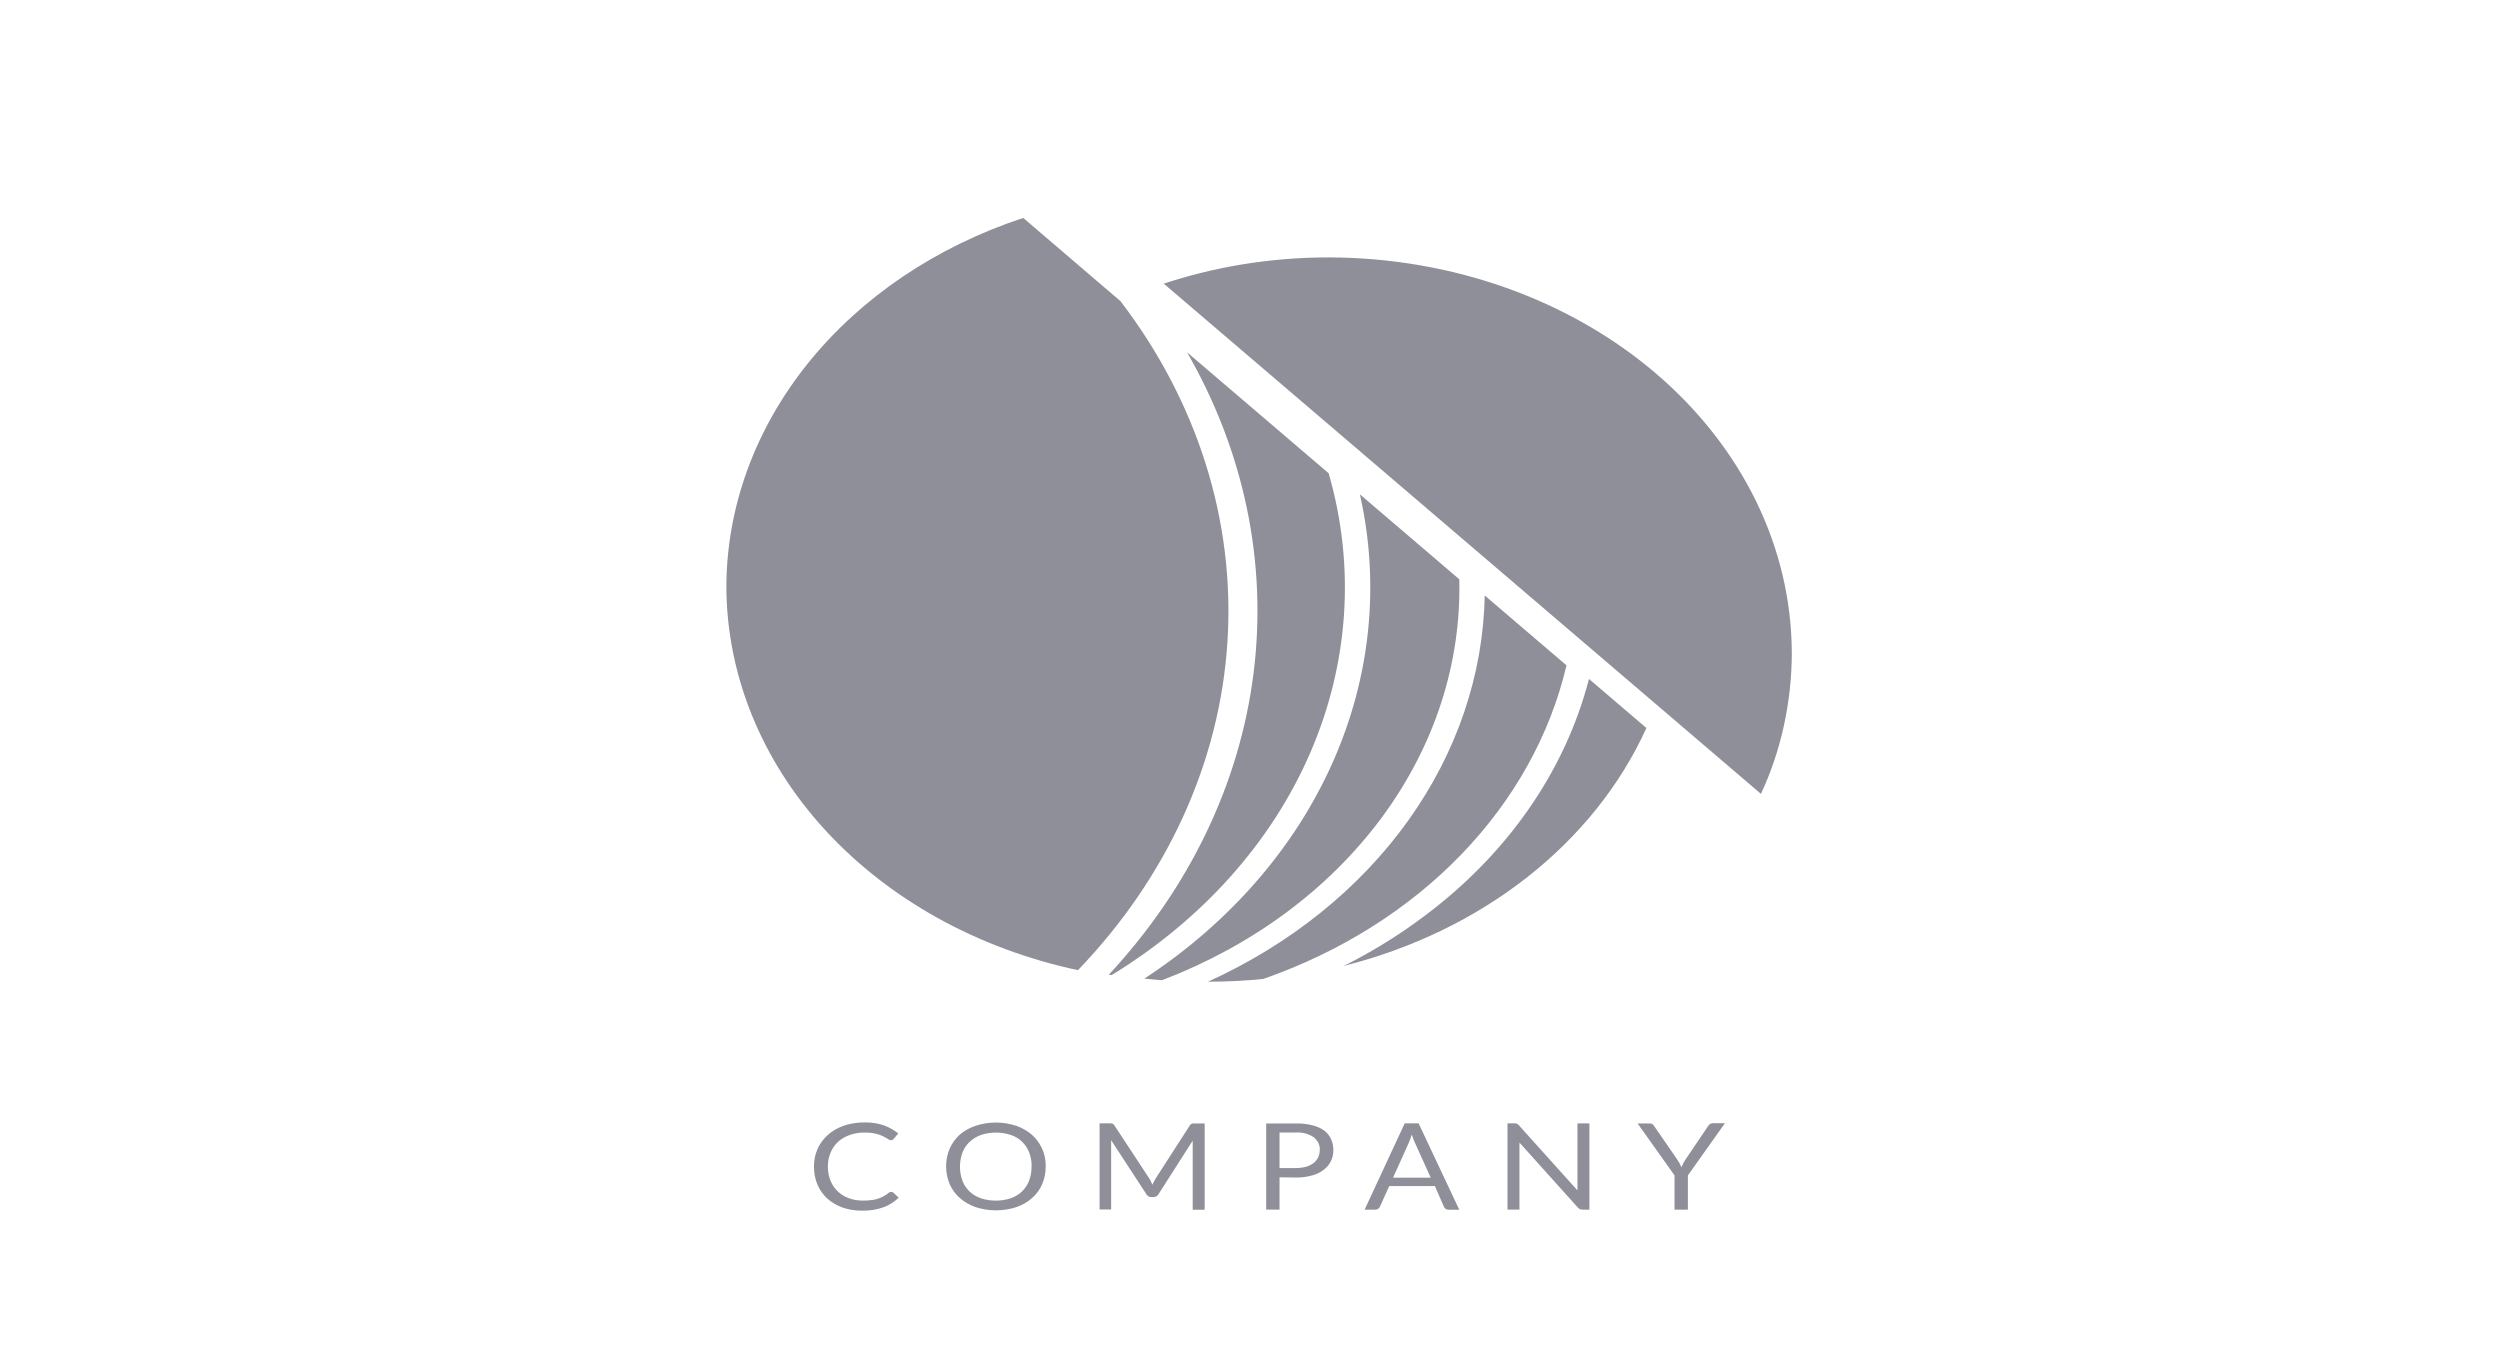
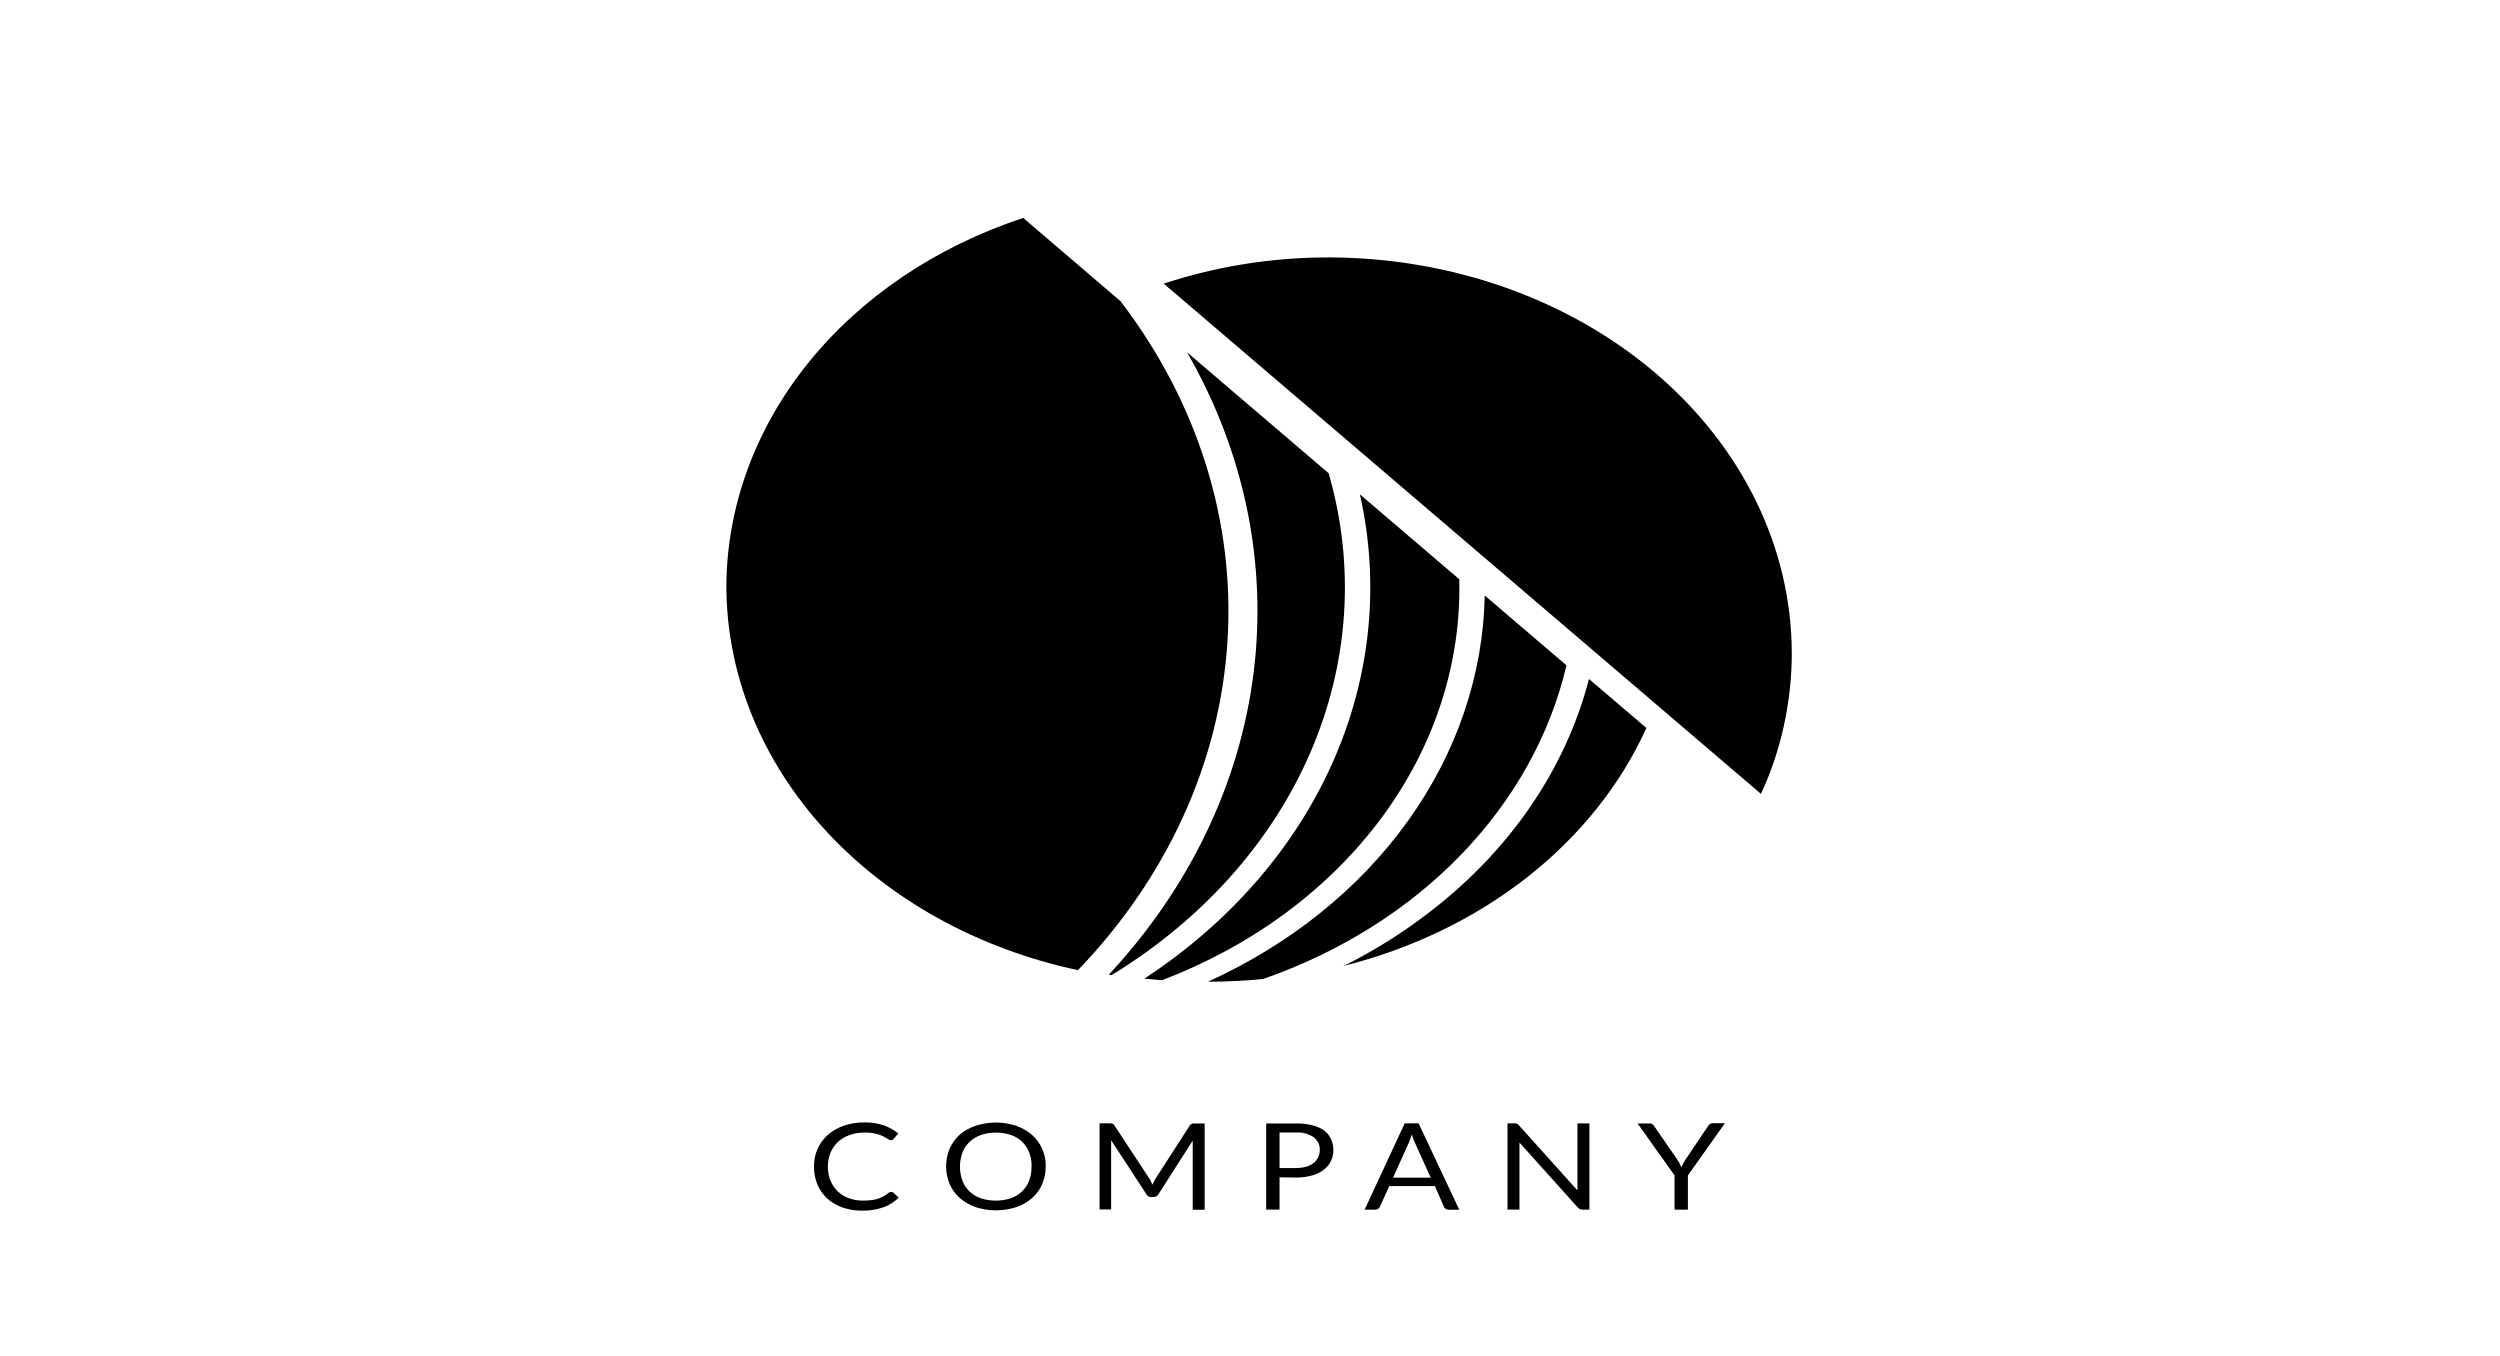
<svg xmlns="http://www.w3.org/2000/svg" version="1.1" width="59" height="32" viewBox="0 0 59 32">
-   <path fill="#8e8f99" d="M21.034 28.127c0.010 0 0.019 0.003 0.027 0.006l-0.001-0c0.009 0.003 0.016 0.008 0.023 0.013l-0-0 0.126 0.119c-0.099 0.096-0.216 0.172-0.347 0.223l-0.007 0.002c-0.16 0.057-0.331 0.085-0.503 0.081-0.008 0-0.017 0-0.027 0-0.16 0-0.314-0.028-0.457-0.079l0.009 0.003c-0.138-0.049-0.256-0.122-0.357-0.213l0.001 0.001c-0.097-0.090-0.175-0.2-0.228-0.323l-0.002-0.006c-0.051-0.121-0.081-0.262-0.081-0.41 0-0.004 0-0.009 0-0.013v0.001c-0-0.004-0-0.009-0-0.014 0-0.148 0.032-0.289 0.090-0.416l-0.003 0.006c0.055-0.122 0.138-0.234 0.245-0.329 0.107-0.093 0.236-0.166 0.378-0.215 0.155-0.051 0.321-0.077 0.487-0.075 0.154-0.003 0.309 0.021 0.453 0.069 0.125 0.047 0.24 0.111 0.339 0.19l-0.106 0.127c-0.008 0.009-0.016 0.017-0.026 0.023l-0 0c-0.011 0.006-0.023 0.010-0.037 0.010-0.002 0-0.004-0-0.006-0l0 0c-0.017-0.001-0.033-0.006-0.046-0.014l0 0-0.057-0.034-0.078-0.043c-0.072-0.035-0.156-0.061-0.244-0.075l-0.005-0.001c-0.052-0.008-0.111-0.013-0.172-0.013-0.006 0-0.011 0-0.017 0h0.001c-0.004-0-0.008-0-0.013-0-0.121 0-0.237 0.021-0.345 0.059l0.007-0.002c-0.106 0.037-0.197 0.091-0.275 0.16l0.001-0.001c-0.079 0.074-0.139 0.16-0.178 0.254-0.041 0.095-0.065 0.207-0.065 0.323 0 0.004 0 0.008 0 0.012v-0.001c-0 0.004-0 0.008-0 0.013 0 0.118 0.024 0.23 0.067 0.332l-0.002-0.006c0.081 0.193 0.238 0.34 0.432 0.407l0.005 0.002c0.103 0.037 0.213 0.055 0.325 0.054 0.065 0.001 0.129-0.003 0.193-0.011 0.16-0.016 0.303-0.079 0.418-0.175l-0.001 0.001c0.016-0.013 0.037-0.021 0.060-0.022h0zM24.678 27.531c0.002 0.143-0.027 0.286-0.085 0.419-0.051 0.122-0.132 0.233-0.238 0.326s-0.232 0.166-0.373 0.213c-0.143 0.048-0.308 0.075-0.479 0.075s-0.336-0.028-0.49-0.079l0.011 0.003c-0.143-0.050-0.267-0.123-0.373-0.215l0.001 0.001c-0.101-0.090-0.182-0.199-0.237-0.323l-0.002-0.006c-0.054-0.124-0.085-0.268-0.085-0.42s0.031-0.296 0.088-0.427l-0.003 0.007c0.054-0.122 0.135-0.234 0.24-0.33 0.106-0.090 0.232-0.16 0.371-0.206 0.309-0.103 0.65-0.103 0.959 0 0.14 0.049 0.267 0.121 0.372 0.214 0.199 0.178 0.324 0.435 0.324 0.721 0 0.009-0 0.018-0 0.026l0-0.001zM24.346 27.531c0.003-0.114-0.017-0.229-0.059-0.337-0.077-0.196-0.234-0.345-0.431-0.409l-0.005-0.001c-0.104-0.035-0.224-0.055-0.349-0.055s-0.244 0.020-0.357 0.058l0.008-0.002c-0.104 0.036-0.193 0.090-0.267 0.16l0-0c-0.073 0.068-0.131 0.152-0.169 0.247l-0.002 0.005c-0.080 0.22-0.080 0.455 0 0.674 0.035 0.093 0.094 0.179 0.17 0.252 0.074 0.069 0.166 0.123 0.267 0.158 0.225 0.072 0.472 0.072 0.697 0 0.101-0.035 0.193-0.089 0.266-0.158 0.076-0.073 0.133-0.159 0.169-0.252 0.042-0.109 0.063-0.223 0.059-0.337zM27.163 27.885l0.033 0.075c0.013-0.027 0.024-0.051 0.037-0.075 0.012-0.026 0.026-0.050 0.041-0.074l0.806-1.251c0.016-0.022 0.030-0.035 0.046-0.040s0.035-0.007 0.054-0.007c0.004 0 0.009 0 0.013 0l-0.001-0h0.238v2.036h-0.282v-1.56c-0.001-0.011-0.001-0.023-0.001-0.035s0-0.025 0.001-0.037l-0 0.002-0.811 1.269c-0.011 0.020-0.027 0.036-0.047 0.046l-0.001 0c-0.020 0.011-0.043 0.017-0.068 0.017-0 0-0.001 0-0.001 0h-0.046c-0.001 0-0.001 0-0.002 0-0.025 0-0.048-0.006-0.069-0.018l0.001 0c-0.020-0.011-0.036-0.026-0.047-0.045l-0-0.001-0.834-1.278v1.634h-0.273v-2.032h0.238c0.003-0 0.007-0 0.011-0 0.020 0 0.039 0.003 0.057 0.007l-0.002-0c0.019 0.008 0.034 0.021 0.044 0.038l0 0 0.823 1.253c0.015 0.021 0.029 0.045 0.040 0.070l0.001 0.003zM30.197 27.784v0.762h-0.315v-2.033h0.703c0.133-0.002 0.266 0.013 0.393 0.045 0.102 0.025 0.197 0.067 0.278 0.126 0.067 0.052 0.121 0.12 0.156 0.197l0.001 0.003c0.037 0.083 0.055 0.171 0.054 0.26 0 0.003 0 0.006 0 0.009 0 0.186-0.089 0.35-0.227 0.454l-0.001 0.001c-0.079 0.060-0.173 0.106-0.274 0.133l-0.006 0.001c-0.107 0.030-0.229 0.048-0.356 0.048-0.008 0-0.016-0-0.025-0l-0.38-0.006zM30.197 27.566h0.382c0.083 0.001 0.166-0.010 0.245-0.031 0.067-0.019 0.126-0.049 0.178-0.088l-0.001 0.001c0.089-0.071 0.145-0.179 0.145-0.301 0-0.002 0-0.003-0-0.005v0c0-0.006 0.001-0.013 0.001-0.021 0-0.053-0.012-0.103-0.034-0.147l0.001 0.002c-0.027-0.055-0.064-0.102-0.11-0.138l-0.001-0.001c-0.106-0.070-0.235-0.111-0.374-0.111-0.017 0-0.035 0.001-0.052 0.002l0.002-0h-0.382v0.838zM34.437 28.549h-0.249c-0.001 0-0.003 0-0.004 0-0.024 0-0.046-0.007-0.065-0.019l0 0c-0.017-0.012-0.031-0.028-0.041-0.046l-0-0.001-0.214-0.492h-1.078l-0.222 0.491c-0.009 0.019-0.022 0.034-0.039 0.045l-0 0c-0.019 0.013-0.042 0.021-0.067 0.021-0.001 0-0.003-0-0.004-0h-0.249l0.946-2.037h0.328l0.959 2.037zM32.875 27.793h0.89l-0.375-0.829c-0.025-0.053-0.050-0.116-0.069-0.182l-0.002-0.009-0.036 0.106c-0.011 0.033-0.023 0.062-0.034 0.086l-0.373 0.829zM35.8 26.522c0.019 0.009 0.034 0.021 0.047 0.036l0 0 1.381 1.535v-1.581h0.282v2.036h-0.158c-0.002 0-0.003 0-0.005 0-0.022 0-0.042-0.004-0.061-0.012l0.001 0c-0.020-0.010-0.036-0.022-0.050-0.038l-0-0-1.378-1.534c0.001 0.011 0.001 0.023 0.001 0.035s-0 0.025-0.001 0.037l0-0.002v1.513h-0.282v-2.036h0.167c0.019-0.001 0.039 0.002 0.057 0.009zM39.834 27.739v0.809h-0.315v-0.809l-0.872-1.226h0.282c0.002-0 0.005-0 0.007-0 0.023 0 0.044 0.006 0.061 0.018l-0-0c0.017 0.013 0.031 0.029 0.042 0.046l0.546 0.791c0.037 0.052 0.070 0.112 0.094 0.175l0.002 0.005 0.041-0.087c0.015-0.032 0.034-0.063 0.054-0.093l0.538-0.797c0.012-0.017 0.025-0.031 0.041-0.043l0-0c0.017-0.013 0.039-0.020 0.062-0.020 0.002 0 0.004 0 0.006 0h0.285l-0.874 1.232zM27.007 23.095c0.137 0.015 0.276 0.027 0.417 0.038 2.129-0.813 3.929-2.145 5.177-3.828s1.887-3.642 1.838-5.634l-2.345-2.004c0.477 2.121 0.254 4.313-0.645 6.331-0.898 2.018-2.436 3.783-4.441 5.097z" />
-   <path fill="#8e8f99" d="M26.17 23.002l0.063 0.011c2.143-1.31 3.777-3.138 4.69-5.25s1.065-4.408 0.433-6.594l-3.341-2.854c1.351 2.346 1.895 4.972 1.569 7.571s-1.511 5.067-3.414 7.115zM37.5 16.024c-0.567 2.189-1.946 4.162-3.931 5.629-0.541 0.405-1.152 0.786-1.796 1.112l-0.071 0.033c1.616-0.406 3.102-1.123 4.342-2.097s2.202-2.178 2.811-3.52l-1.354-1.157z" />
-   <path fill="#8e8f99" d="M36.969 15.702l-1.929-1.648c-0.037 1.879-0.662 3.715-1.811 5.318s-2.779 2.914-4.721 3.796h0.010c0.456-0 0.907-0.024 1.35-0.070l-0.055 0.005c1.815-0.633 3.419-1.64 4.667-2.931s2.104-2.827 2.489-4.469zM26.449 7.112l-2.301-1.969c-2.057 0.679-3.827 1.873-5.077 3.426s-1.922 3.392-1.929 5.277c0.008 2.082 0.828 4.103 2.331 5.742s3.603 2.803 5.967 3.308c2.111-2.198 3.347-4.913 3.528-7.751s-0.702-5.651-2.52-8.032zM42.286 15.399c-0.009-2.471-1.161-4.838-3.206-6.585-2.044-1.747-4.815-2.731-7.706-2.739-0.007-0-0.016-0-0.025-0-1.388 0-2.723 0.227-3.97 0.647l0.088-0.026 14.091 12.039c0.459-0.98 0.727-2.127 0.729-3.337v-0.001z" />
+   <path d="M21.034 28.127c0.010 0 0.019 0.003 0.027 0.006l-0.001-0c0.009 0.003 0.016 0.008 0.023 0.013l-0-0 0.126 0.119c-0.099 0.096-0.216 0.172-0.347 0.223l-0.007 0.002c-0.16 0.057-0.331 0.085-0.503 0.081-0.008 0-0.017 0-0.027 0-0.16 0-0.314-0.028-0.457-0.079l0.009 0.003c-0.138-0.049-0.256-0.122-0.357-0.213l0.001 0.001c-0.097-0.090-0.175-0.2-0.228-0.323l-0.002-0.006c-0.051-0.121-0.081-0.262-0.081-0.41 0-0.004 0-0.009 0-0.013v0.001c-0-0.004-0-0.009-0-0.014 0-0.148 0.032-0.289 0.090-0.416l-0.003 0.006c0.055-0.122 0.138-0.234 0.245-0.329 0.107-0.093 0.236-0.166 0.378-0.215 0.155-0.051 0.321-0.077 0.487-0.075 0.154-0.003 0.309 0.021 0.453 0.069 0.125 0.047 0.24 0.111 0.339 0.19l-0.106 0.127c-0.008 0.009-0.016 0.017-0.026 0.023l-0 0c-0.011 0.006-0.023 0.010-0.037 0.010-0.002 0-0.004-0-0.006-0l0 0c-0.017-0.001-0.033-0.006-0.046-0.014l0 0-0.057-0.034-0.078-0.043c-0.072-0.035-0.156-0.061-0.244-0.075l-0.005-0.001c-0.052-0.008-0.111-0.013-0.172-0.013-0.006 0-0.011 0-0.017 0h0.001c-0.004-0-0.008-0-0.013-0-0.121 0-0.237 0.021-0.345 0.059l0.007-0.002c-0.106 0.037-0.197 0.091-0.275 0.16l0.001-0.001c-0.079 0.074-0.139 0.16-0.178 0.254-0.041 0.095-0.065 0.207-0.065 0.323 0 0.004 0 0.008 0 0.012v-0.001c-0 0.004-0 0.008-0 0.013 0 0.118 0.024 0.23 0.067 0.332l-0.002-0.006c0.081 0.193 0.238 0.34 0.432 0.407l0.005 0.002c0.103 0.037 0.213 0.055 0.325 0.054 0.065 0.001 0.129-0.003 0.193-0.011 0.16-0.016 0.303-0.079 0.418-0.175l-0.001 0.001c0.016-0.013 0.037-0.021 0.060-0.022h0zM24.678 27.531c0.002 0.143-0.027 0.286-0.085 0.419-0.051 0.122-0.132 0.233-0.238 0.326s-0.232 0.166-0.373 0.213c-0.143 0.048-0.308 0.075-0.479 0.075s-0.336-0.028-0.49-0.079l0.011 0.003c-0.143-0.050-0.267-0.123-0.373-0.215l0.001 0.001c-0.101-0.090-0.182-0.199-0.237-0.323l-0.002-0.006c-0.054-0.124-0.085-0.268-0.085-0.42s0.031-0.296 0.088-0.427l-0.003 0.007c0.054-0.122 0.135-0.234 0.24-0.33 0.106-0.090 0.232-0.16 0.371-0.206 0.309-0.103 0.65-0.103 0.959 0 0.14 0.049 0.267 0.121 0.372 0.214 0.199 0.178 0.324 0.435 0.324 0.721 0 0.009-0 0.018-0 0.026l0-0.001zM24.346 27.531c0.003-0.114-0.017-0.229-0.059-0.337-0.077-0.196-0.234-0.345-0.431-0.409l-0.005-0.001c-0.104-0.035-0.224-0.055-0.349-0.055s-0.244 0.020-0.357 0.058l0.008-0.002c-0.104 0.036-0.193 0.090-0.267 0.16l0-0c-0.073 0.068-0.131 0.152-0.169 0.247l-0.002 0.005c-0.080 0.22-0.080 0.455 0 0.674 0.035 0.093 0.094 0.179 0.17 0.252 0.074 0.069 0.166 0.123 0.267 0.158 0.225 0.072 0.472 0.072 0.697 0 0.101-0.035 0.193-0.089 0.266-0.158 0.076-0.073 0.133-0.159 0.169-0.252 0.042-0.109 0.063-0.223 0.059-0.337zM27.163 27.885l0.033 0.075c0.013-0.027 0.024-0.051 0.037-0.075 0.012-0.026 0.026-0.050 0.041-0.074l0.806-1.251c0.016-0.022 0.030-0.035 0.046-0.040s0.035-0.007 0.054-0.007c0.004 0 0.009 0 0.013 0l-0.001-0h0.238v2.036h-0.282v-1.56c-0.001-0.011-0.001-0.023-0.001-0.035s0-0.025 0.001-0.037l-0 0.002-0.811 1.269c-0.011 0.020-0.027 0.036-0.047 0.046l-0.001 0c-0.020 0.011-0.043 0.017-0.068 0.017-0 0-0.001 0-0.001 0h-0.046c-0.001 0-0.001 0-0.002 0-0.025 0-0.048-0.006-0.069-0.018l0.001 0c-0.020-0.011-0.036-0.026-0.047-0.045l-0-0.001-0.834-1.278v1.634h-0.273v-2.032h0.238c0.003-0 0.007-0 0.011-0 0.020 0 0.039 0.003 0.057 0.007l-0.002-0c0.019 0.008 0.034 0.021 0.044 0.038l0 0 0.823 1.253c0.015 0.021 0.029 0.045 0.040 0.070l0.001 0.003zM30.197 27.784v0.762h-0.315v-2.033h0.703c0.133-0.002 0.266 0.013 0.393 0.045 0.102 0.025 0.197 0.067 0.278 0.126 0.067 0.052 0.121 0.12 0.156 0.197l0.001 0.003c0.037 0.083 0.055 0.171 0.054 0.26 0 0.003 0 0.006 0 0.009 0 0.186-0.089 0.35-0.227 0.454l-0.001 0.001c-0.079 0.060-0.173 0.106-0.274 0.133l-0.006 0.001c-0.107 0.030-0.229 0.048-0.356 0.048-0.008 0-0.016-0-0.025-0l-0.38-0.006zM30.197 27.566h0.382c0.083 0.001 0.166-0.010 0.245-0.031 0.067-0.019 0.126-0.049 0.178-0.088l-0.001 0.001c0.089-0.071 0.145-0.179 0.145-0.301 0-0.002 0-0.003-0-0.005v0c0-0.006 0.001-0.013 0.001-0.021 0-0.053-0.012-0.103-0.034-0.147l0.001 0.002c-0.027-0.055-0.064-0.102-0.11-0.138l-0.001-0.001c-0.106-0.070-0.235-0.111-0.374-0.111-0.017 0-0.035 0.001-0.052 0.002l0.002-0h-0.382v0.838zM34.437 28.549h-0.249c-0.001 0-0.003 0-0.004 0-0.024 0-0.046-0.007-0.065-0.019l0 0c-0.017-0.012-0.031-0.028-0.041-0.046l-0-0.001-0.214-0.492h-1.078l-0.222 0.491c-0.009 0.019-0.022 0.034-0.039 0.045l-0 0c-0.019 0.013-0.042 0.021-0.067 0.021-0.001 0-0.003-0-0.004-0h-0.249l0.946-2.037h0.328l0.959 2.037zM32.875 27.793h0.89l-0.375-0.829c-0.025-0.053-0.050-0.116-0.069-0.182l-0.002-0.009-0.036 0.106c-0.011 0.033-0.023 0.062-0.034 0.086l-0.373 0.829zM35.8 26.522c0.019 0.009 0.034 0.021 0.047 0.036l0 0 1.381 1.535v-1.581h0.282v2.036h-0.158c-0.002 0-0.003 0-0.005 0-0.022 0-0.042-0.004-0.061-0.012l0.001 0c-0.020-0.010-0.036-0.022-0.050-0.038l-0-0-1.378-1.534c0.001 0.011 0.001 0.023 0.001 0.035s-0 0.025-0.001 0.037l0-0.002v1.513h-0.282v-2.036h0.167c0.019-0.001 0.039 0.002 0.057 0.009zM39.834 27.739v0.809h-0.315v-0.809l-0.872-1.226h0.282c0.002-0 0.005-0 0.007-0 0.023 0 0.044 0.006 0.061 0.018l-0-0c0.017 0.013 0.031 0.029 0.042 0.046l0.546 0.791c0.037 0.052 0.070 0.112 0.094 0.175l0.002 0.005 0.041-0.087c0.015-0.032 0.034-0.063 0.054-0.093l0.538-0.797c0.012-0.017 0.025-0.031 0.041-0.043l0-0c0.017-0.013 0.039-0.020 0.062-0.020 0.002 0 0.004 0 0.006 0h0.285l-0.874 1.232zM27.007 23.095c0.137 0.015 0.276 0.027 0.417 0.038 2.129-0.813 3.929-2.145 5.177-3.828s1.887-3.642 1.838-5.634l-2.345-2.004c0.477 2.121 0.254 4.313-0.645 6.331-0.898 2.018-2.436 3.783-4.441 5.097z" />
+   <path d="M26.17 23.002l0.063 0.011c2.143-1.31 3.777-3.138 4.69-5.25s1.065-4.408 0.433-6.594l-3.341-2.854c1.351 2.346 1.895 4.972 1.569 7.571s-1.511 5.067-3.414 7.115zM37.5 16.024c-0.567 2.189-1.946 4.162-3.931 5.629-0.541 0.405-1.152 0.786-1.796 1.112l-0.071 0.033c1.616-0.406 3.102-1.123 4.342-2.097s2.202-2.178 2.811-3.52l-1.354-1.157z" />
+   <path d="M36.969 15.702l-1.929-1.648c-0.037 1.879-0.662 3.715-1.811 5.318s-2.779 2.914-4.721 3.796h0.010c0.456-0 0.907-0.024 1.35-0.070l-0.055 0.005c1.815-0.633 3.419-1.64 4.667-2.931s2.104-2.827 2.489-4.469zM26.449 7.112l-2.301-1.969c-2.057 0.679-3.827 1.873-5.077 3.426s-1.922 3.392-1.929 5.277c0.008 2.082 0.828 4.103 2.331 5.742s3.603 2.803 5.967 3.308c2.111-2.198 3.347-4.913 3.528-7.751s-0.702-5.651-2.52-8.032zM42.286 15.399c-0.009-2.471-1.161-4.838-3.206-6.585-2.044-1.747-4.815-2.731-7.706-2.739-0.007-0-0.016-0-0.025-0-1.388 0-2.723 0.227-3.97 0.647l0.088-0.026 14.091 12.039c0.459-0.98 0.727-2.127 0.729-3.337v-0.001z" />
</svg>
